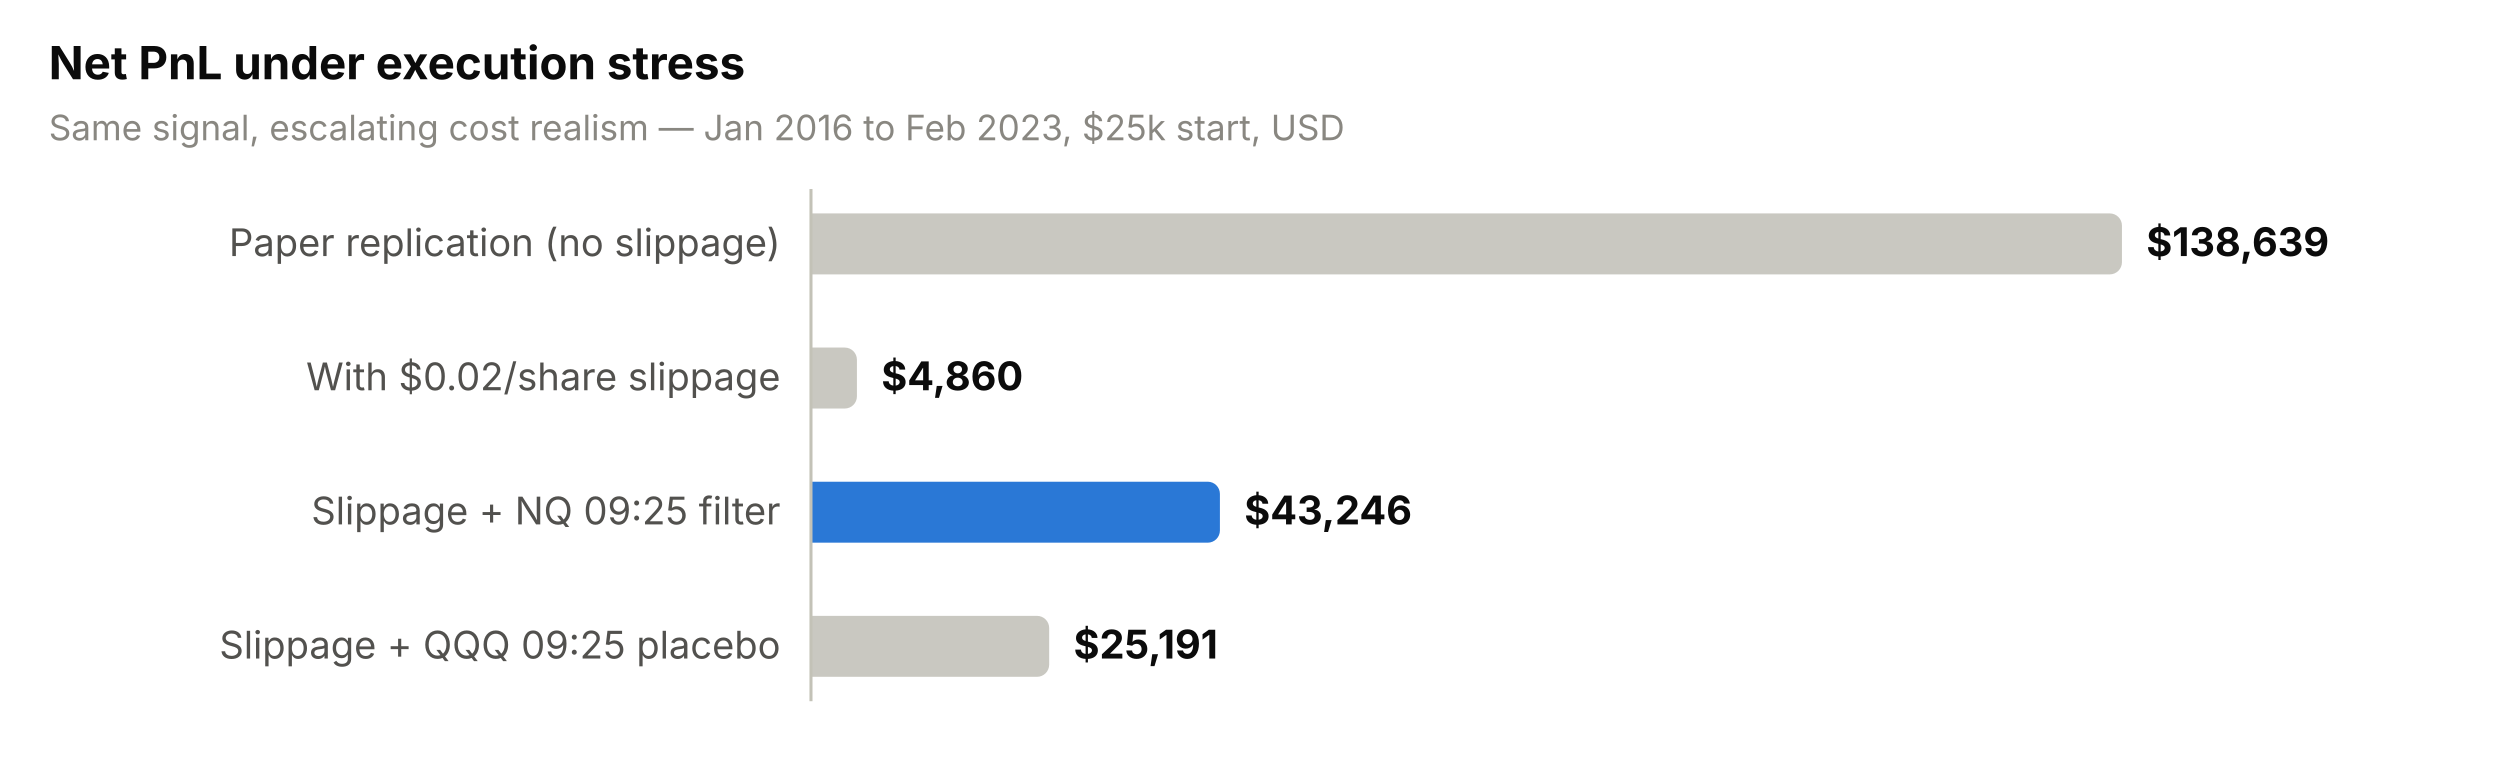
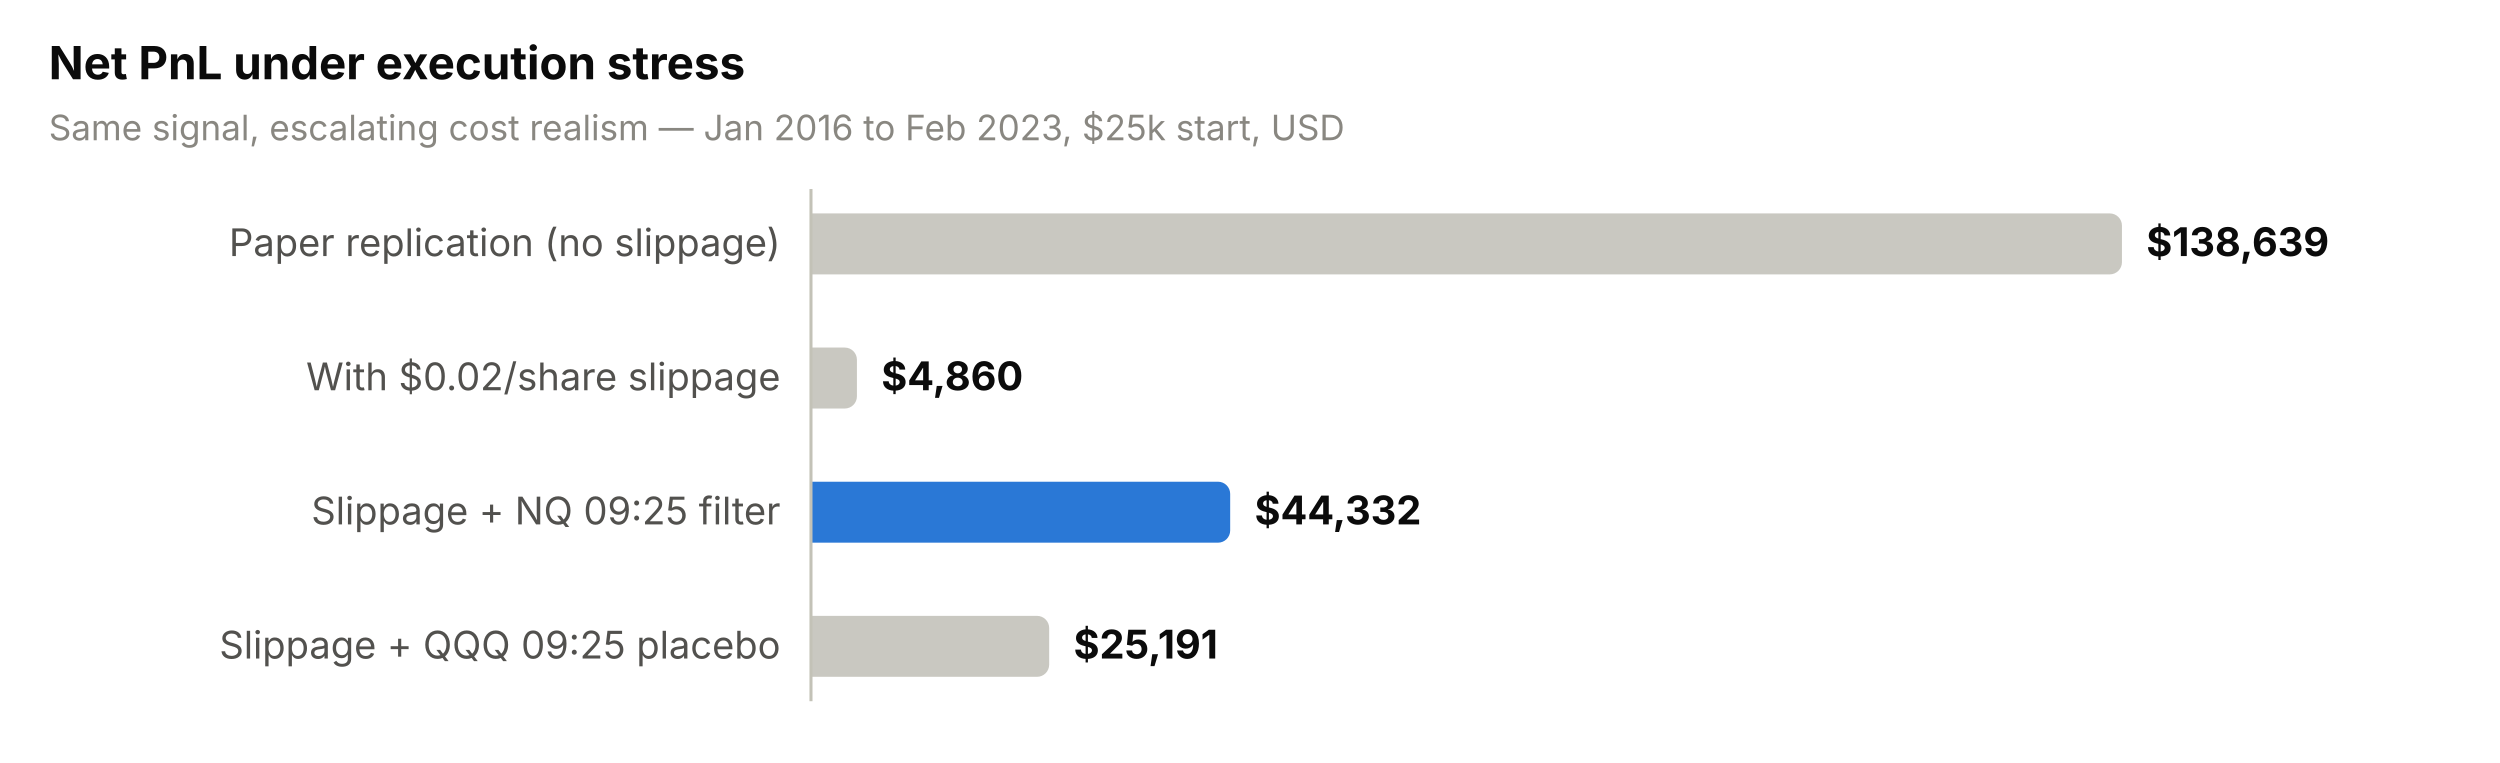
<svg xmlns="http://www.w3.org/2000/svg" width="820" height="250" viewBox="0 0 820 250" role="img">
  <text x="16" y="26" font-family="system-ui,-apple-system,'Segoe UI',sans-serif" font-size="15" fill="#0b0b0b" font-weight="700" text-anchor="start">Net PnL under execution stress</text>
  <text x="16" y="46" font-family="system-ui,-apple-system,'Segoe UI',sans-serif" font-size="11.5" fill="#898781" font-weight="normal" text-anchor="start">Same signal, escalating cost realism — Jan 2016 to Feb 2023, $25k start, USD</text>
  <text x="256" y="84.0" font-family="system-ui,-apple-system,'Segoe UI',sans-serif" font-size="12.5" fill="#52514e" font-weight="normal" text-anchor="end">Paper replication (no slippage)</text>
  <path d="M266,70 h426.0 a4,4 0 0 1 4,4 v12 a4,4 0 0 1 -4,4 h-426.0 z" fill="#c9c8c1" />
  <text x="704.0" y="84.0" font-family="system-ui,-apple-system,'Segoe UI',sans-serif" font-size="13" fill="#0b0b0b" font-weight="700" text-anchor="start">$138,639</text>
  <text x="256" y="128.0" font-family="system-ui,-apple-system,'Segoe UI',sans-serif" font-size="12.5" fill="#52514e" font-weight="normal" text-anchor="end">With $0.02/share slippage</text>
  <path d="M266,114 h11.074 a4,4 0 0 1 4,4 v12 a4,4 0 0 1 -4,4 h-11.074 z" fill="#c9c8c1" />
  <text x="289.074" y="128.0" font-family="system-ui,-apple-system,'Segoe UI',sans-serif" font-size="13" fill="#0b0b0b" font-weight="700" text-anchor="start">$4,860</text>
  <text x="256" y="172.0" font-family="system-ui,-apple-system,'Segoe UI',sans-serif" font-size="12.5" fill="#52514e" font-weight="normal" text-anchor="end">Slippage + NQ 09:25 filter</text>
-   <path d="M266,158 h130.131 a4,4 0 0 1 4,4 v12 a4,4 0 0 1 -4,4 h-130.131 z" fill="#2a78d6" />
-   <text x="408.131" y="172.0" font-family="system-ui,-apple-system,'Segoe UI',sans-serif" font-size="13" fill="#0b0b0b" font-weight="700" text-anchor="start">$43,246</text>
+   <path d="M266,158 h133.499 a4,4 0 0 1 4,4 v12 a4,4 0 0 1 -4,4 h-133.499 z" fill="#2a78d6" />
+   <text x="411.499" y="172.0" font-family="system-ui,-apple-system,'Segoe UI',sans-serif" font-size="13" fill="#0b0b0b" font-weight="700" text-anchor="start">$44,332</text>
  <text x="256" y="216.0" font-family="system-ui,-apple-system,'Segoe UI',sans-serif" font-size="12.5" fill="#52514e" font-weight="normal" text-anchor="end">Slippage + QQQ 09:25 placebo</text>
  <path d="M266,202 h74.132 a4,4 0 0 1 4,4 v12 a4,4 0 0 1 -4,4 h-74.132 z" fill="#c9c8c1" />
  <text x="352.132" y="216.0" font-family="system-ui,-apple-system,'Segoe UI',sans-serif" font-size="13" fill="#0b0b0b" font-weight="700" text-anchor="start">$25,191</text>
  <line x1="266" y1="62" x2="266" y2="230" stroke="#c3c2b7" stroke-width="1" />
</svg>
